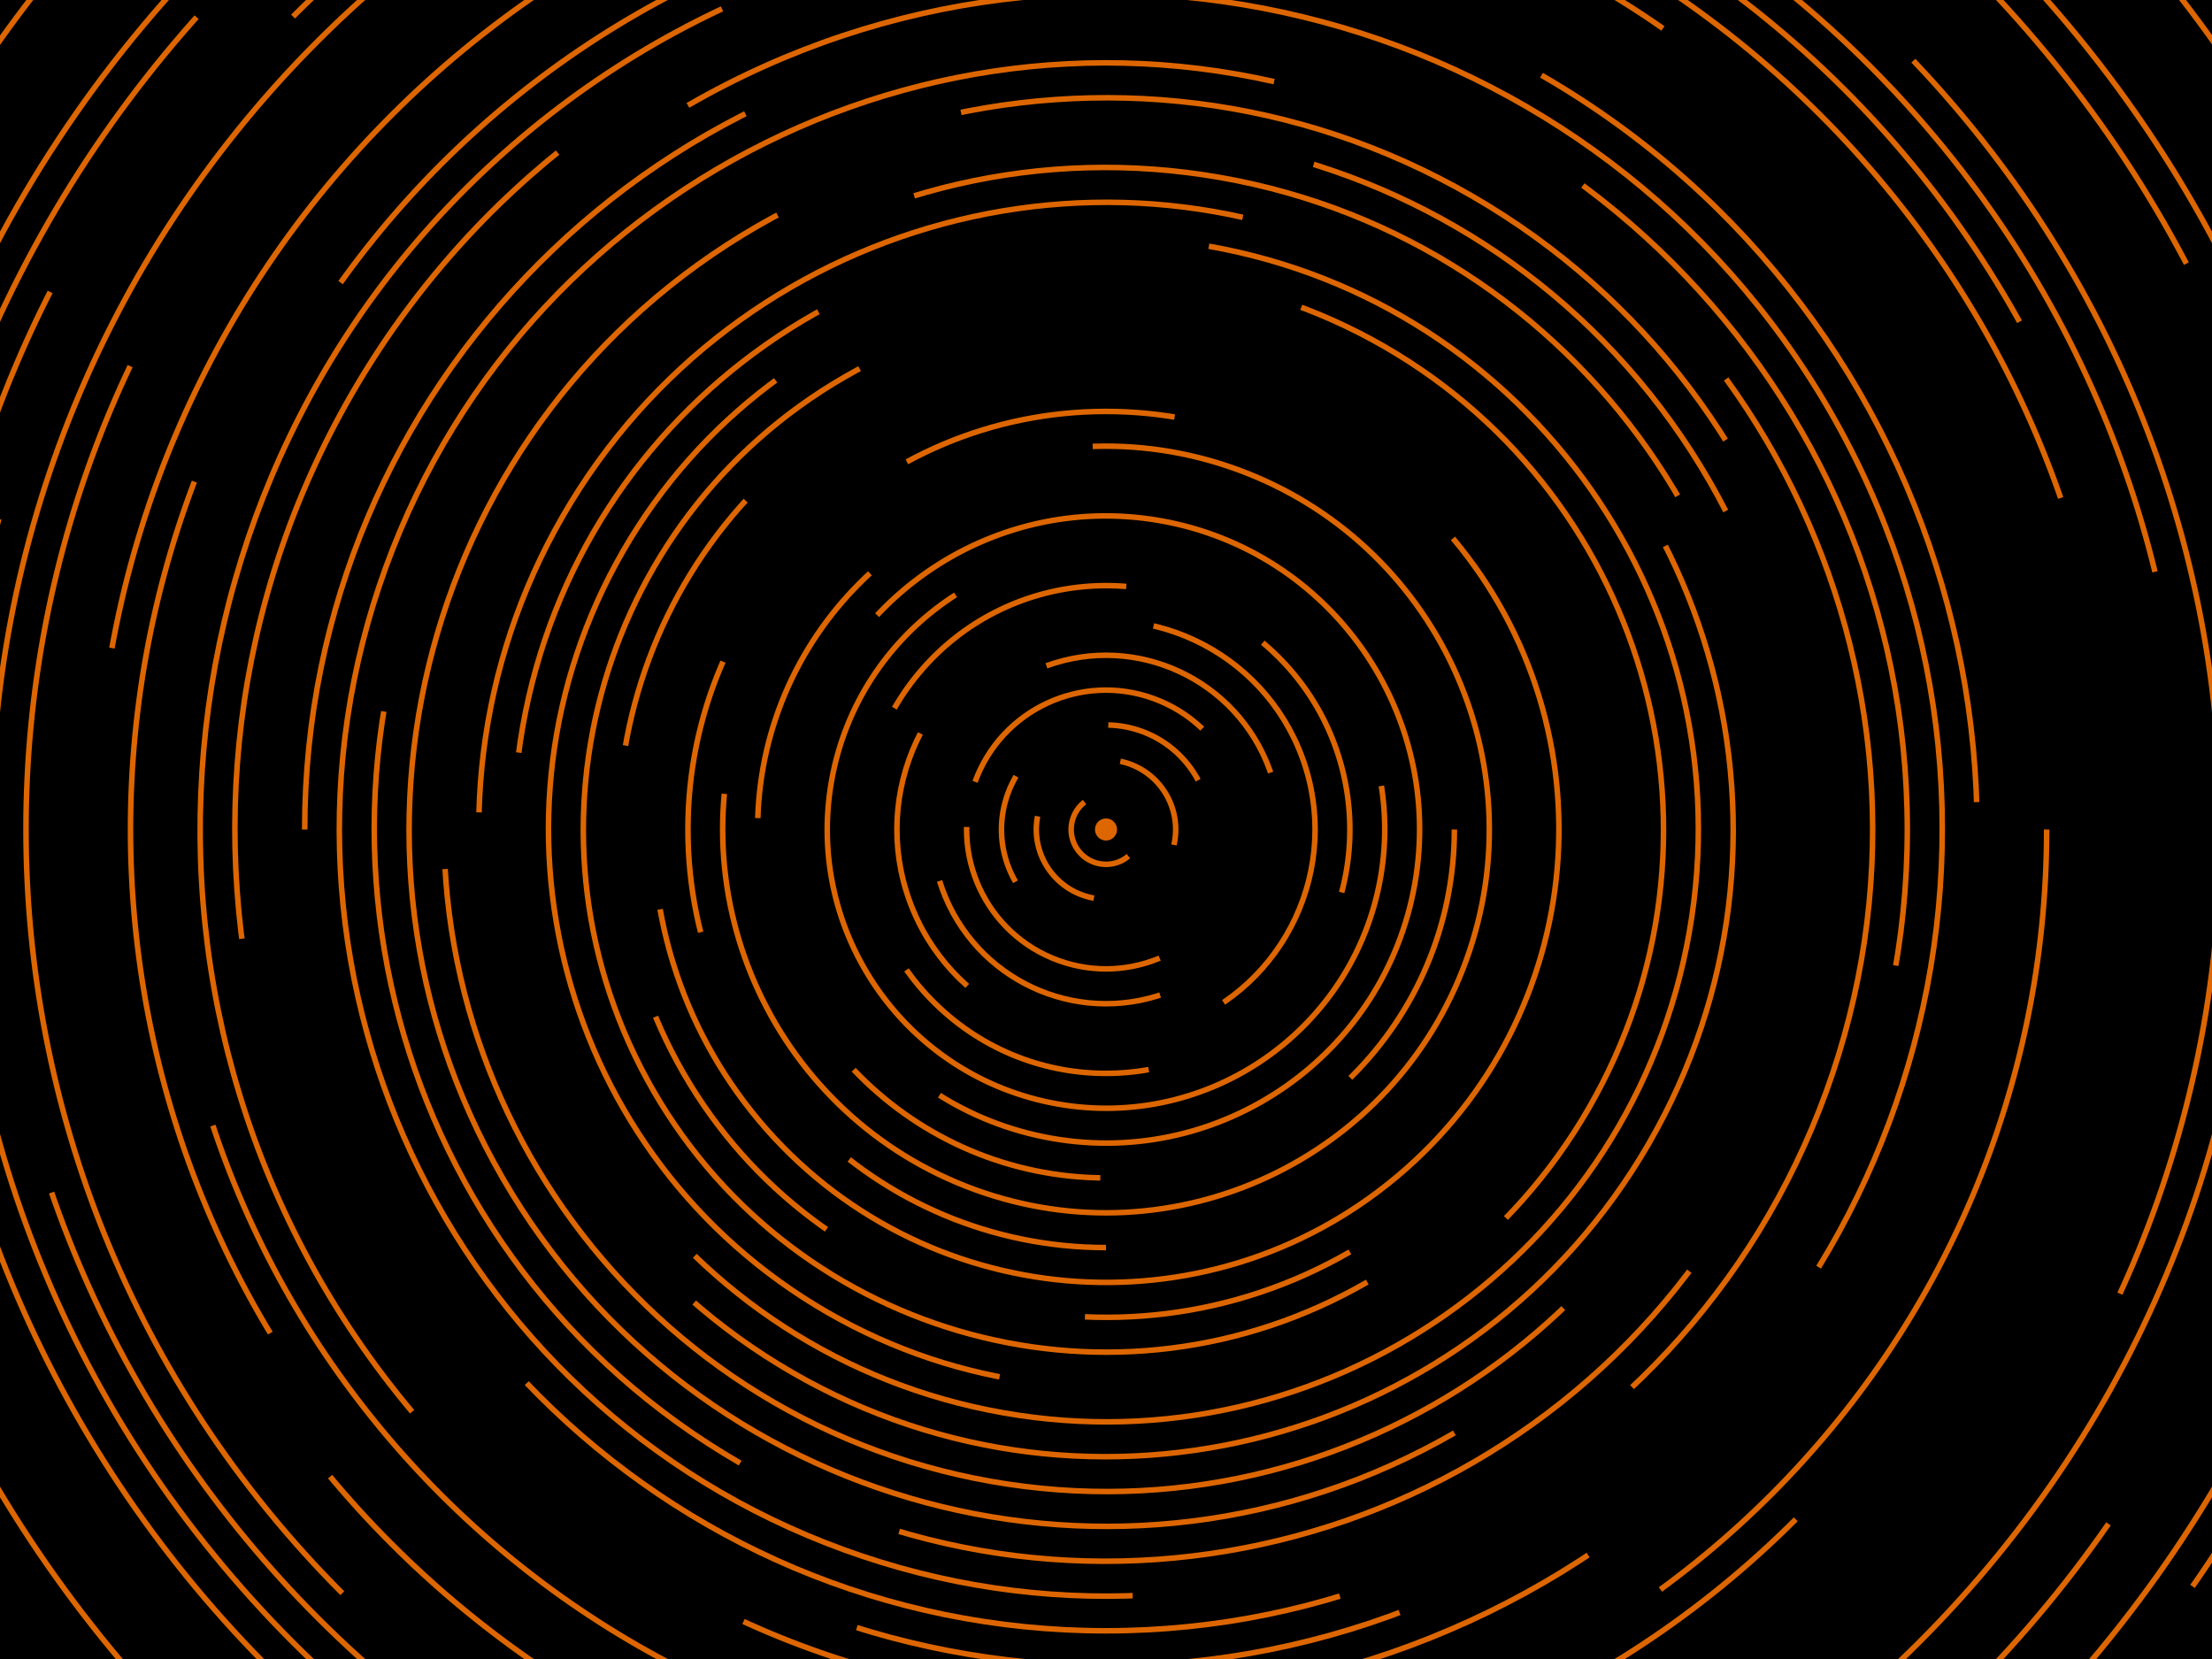
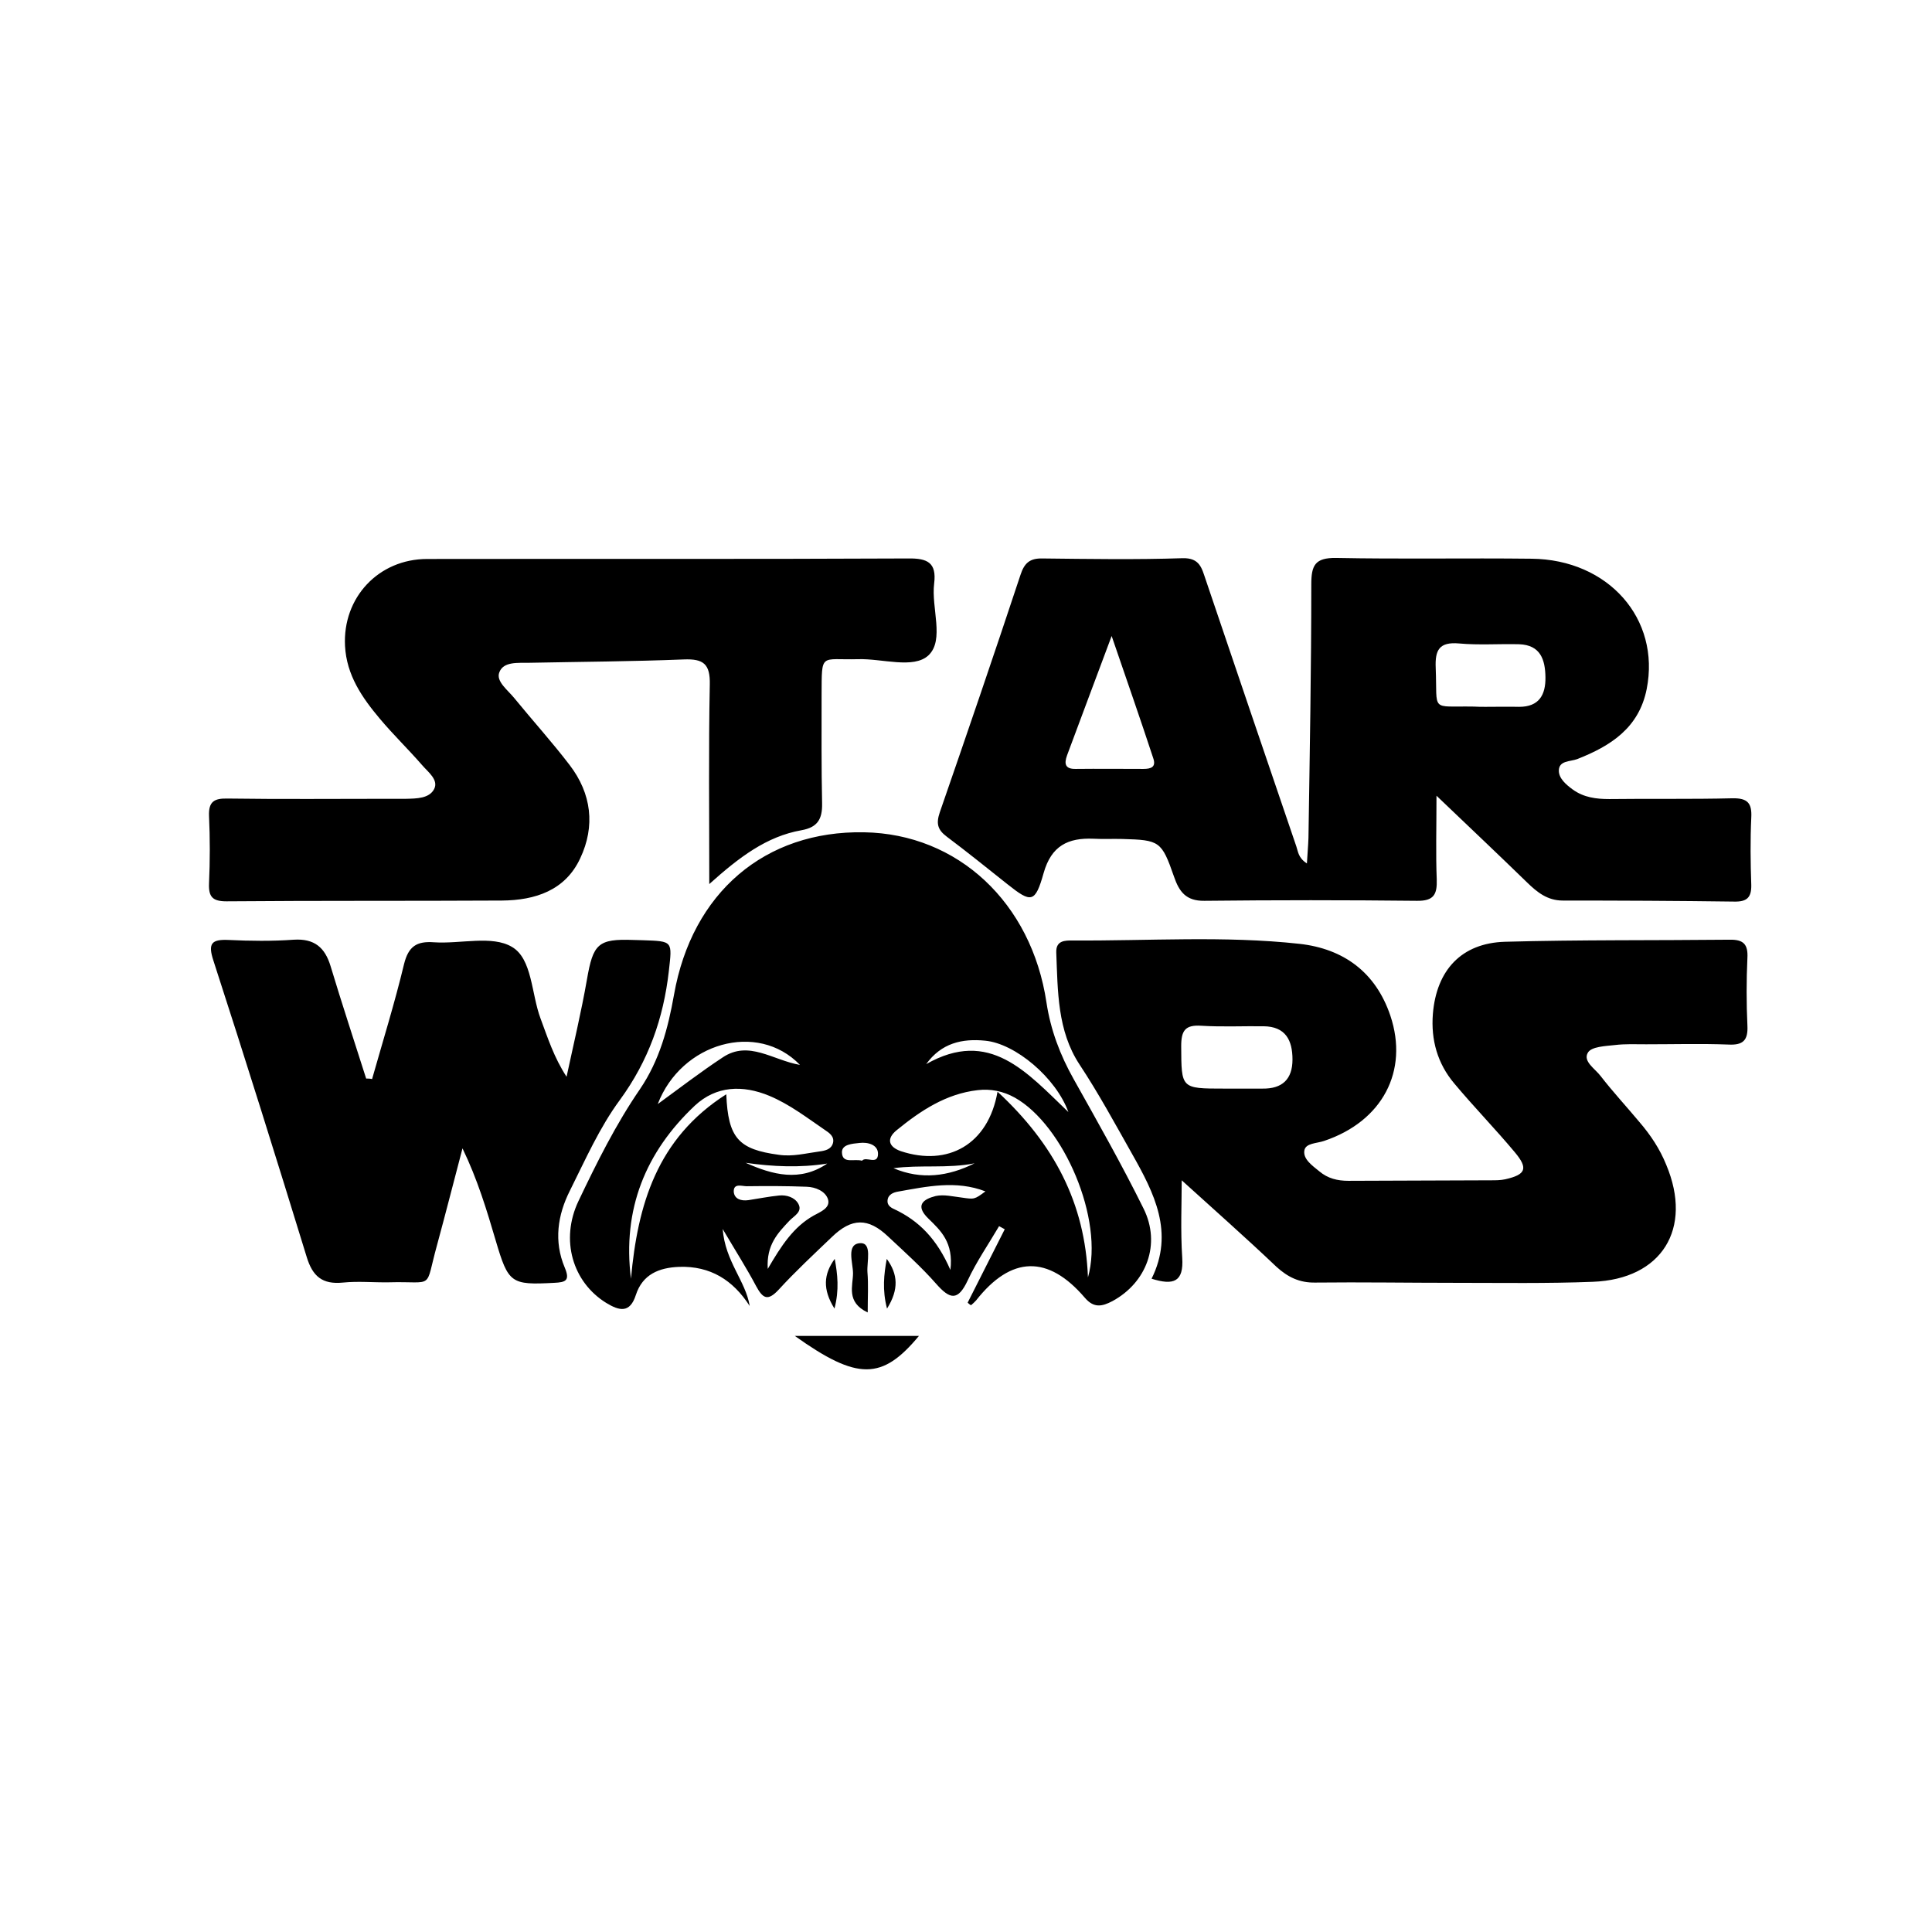
- <svg xmlns="http://www.w3.org/2000/svg" viewBox="0 0 2000 1500">
-   <rect fill="#000000" width="2000" height="1500" />
+ <svg xmlns="http://www.w3.org/2000/svg" id="ec1vn0t1xyzi1" viewBox="0 0 750 750" shape-rendering="geometricPrecision" text-rendering="geometricPrecision">
+   <style>#ec1vn0t1xyzi2 {animation: ec1vn0t1xyzi2_c_o 3000ms linear 1 normal forwards}@keyframes ec1vn0t1xyzi2_c_o { 0% {opacity: 0} 6.667% {opacity: 0.7} 16.667% {opacity: 0} 33.333% {opacity: 0.7} 50% {opacity: 0} 56.667% {opacity: 0.7} 66.667% {opacity: 0} 76.667% {opacity: 0} 100% {opacity: 1} }#ec1vn0t1xyzi3 {animation: ec1vn0t1xyzi3_c_o 3000ms linear 1 normal forwards}@keyframes ec1vn0t1xyzi3_c_o { 0% {opacity: 0} 6.667% {opacity: 0.7} 16.667% {opacity: 0} 33.333% {opacity: 0.7} 50% {opacity: 0} 56.667% {opacity: 0.7} 66.667% {opacity: 0} 76.667% {opacity: 0} 100% {opacity: 1} }</style>
  <defs>
-     <circle stroke="#D60" vector-effect="non-scaling-stroke" id="a" fill="none" stroke-width="5" r="315" />
-     <use id="f" href="#a" stroke-dasharray="100 100 100 9999" />
-     <use id="b" href="#a" stroke-dasharray="250 250 250 250 250 9999" />
-     <use id="e" href="#a" stroke-dasharray="1000 500 1000 500 9999" />
-     <use id="g" href="#a" stroke-dasharray="1500 9999" />
-     <use id="h" href="#a" stroke-dasharray="2000 500 500 9999" />
-     <use id="j" href="#a" stroke-dasharray="800 800 800 800 800 9999" />
-     <use id="k" href="#a" stroke-dasharray="1200 1200 1200 1200 1200 9999" />
-     <use id="l" href="#a" stroke-dasharray="1600 1600 1600 1600 1600 9999" />
+     <radialGradient id="ec1vn0t1xyzi2-stroke" cx="0" cy="0" r="27.355" spreadMethod="pad" gradientUnits="userSpaceOnUse" gradientTransform="matrix(1 0 0 0.675722 -0.000458 -0.0004959818)" />
+     <radialGradient id="ec1vn0t1xyzi3-stroke" cx="0" cy="0" r="27.355" spreadMethod="pad" gradientUnits="userSpaceOnUse" gradientTransform="matrix(1 0 0 0.675722 -0.000458 -0.0004959818)" />
  </defs>
-   <g transform="translate(1000 750)" stroke-opacity="1">
-     <g transform="rotate(0 0 0)">
-       <circle fill="#D60" fill-opacity="1" r="10" />
-       <g transform="rotate(0 0 0)">
-         <use href="#f" transform="scale(.1) rotate(50 0 0)" />
-         <use href="#f" transform="scale(.2) rotate(100 0 0)" />
-         <use href="#f" transform="scale(.3) rotate(150 0 0)" />
-       </g>
-       <g transform="rotate(0 0 0)">
-         <use href="#b" transform="scale(.4) rotate(200 0 0)" />
-         <use href="#z" transform="scale(.5) rotate(250 0 0)" />
-       </g>
-       <g id="z" transform="rotate(0 0 0)">
-         <g transform="rotate(0 0 0)">
-           <use href="#b" />
-           <use href="#b" transform="scale(1.2) rotate(90 0 0)" />
-           <use href="#b" transform="scale(1.4) rotate(60 0 0)" />
-           <use href="#e" transform="scale(1.6) rotate(120 0 0)" />
-           <use href="#e" transform="scale(1.8) rotate(30 0 0)" />
-         </g>
-       </g>
-       <g id="y" transform="rotate(0 0 0)">
-         <g transform="rotate(0 0 0)">
-           <use href="#e" transform="scale(1.1) rotate(20 0 0)" />
-           <use href="#g" transform="scale(1.3) rotate(-40 0 0)" />
-           <use href="#g" transform="scale(1.5) rotate(60 0 0)" />
-           <use href="#h" transform="scale(1.7) rotate(-80 0 0)" />
-           <use href="#j" transform="scale(1.9) rotate(100 0 0)" />
-         </g>
-       </g>
-       <g transform="rotate(0 0 0)">
-         <g transform="rotate(0 0 0)">
-           <g transform="rotate(0 0 0)">
-             <use href="#h" transform="scale(2) rotate(60 0 0)" />
-             <use href="#j" transform="scale(2.1) rotate(120 0 0)" />
-             <use href="#j" transform="scale(2.3) rotate(180 0 0)" />
-             <use href="#h" transform="scale(2.4) rotate(240 0 0)" />
-             <use href="#j" transform="scale(2.5) rotate(300 0 0)" />
-           </g>
-           <use href="#y" transform="scale(2) rotate(180 0 0)" />
-           <use href="#j" transform="scale(2.7)" />
-           <use href="#j" transform="scale(2.8) rotate(45 0 0)" />
-           <use href="#j" transform="scale(2.9) rotate(90 0 0)" />
-           <use href="#k" transform="scale(3.1) rotate(135 0 0)" />
-           <use href="#k" transform="scale(3.2) rotate(180 0 0)" />
-         </g>
-         <use href="#k" transform="scale(3.3) rotate(225 0 0)" />
-         <use href="#k" transform="scale(3.5) rotate(270 0 0)" />
-         <use href="#k" transform="scale(3.6) rotate(315 0 0)" />
-         <use href="#k" transform="scale(3.7)" />
-         <use href="#k" transform="scale(3.9) rotate(75 0 0)" />
-       </g>
-     </g>
-   </g>
+   <ellipse id="ec1vn0t1xyzi2" rx="26.684" ry="17.813" transform="matrix(1 0 0 1 302.5403 434.6464)" opacity="0" fill="rgb(128,0,0)" stroke="url(#ec1vn0t1xyzi2-stroke)" stroke-width="1.343" />
+   <ellipse id="ec1vn0t1xyzi3" rx="26.684" ry="17.813" transform="matrix(1 0 0 1 367.2226 434.6464)" opacity="0" fill="rgb(128,0,0)" stroke="url(#ec1vn0t1xyzi3-stroke)" stroke-width="1.343" />
+   <path id="ec1vn0t1xyzi4" d="M557.641,308.893C557.641,321.593,557.341,331.493,557.741,341.393C557.941,347.293,556.541,349.793,550.041,349.693C522.541,349.393,495.041,349.393,467.541,349.693C460.341,349.793,457.741,346.093,455.741,340.293C450.941,326.493,450.141,326.093,435.741,325.693C432.041,325.593,428.241,325.793,424.441,325.593C414.641,325.193,408.141,328.293,405.141,338.893C401.841,350.593,400.341,350.593,391.141,343.293C383.341,337.093,375.541,330.793,367.541,324.793C363.941,322.093,363.341,319.693,364.841,315.293C375.441,284.693,385.941,253.993,396.141,223.193C397.641,218.593,399.741,216.693,404.641,216.793C422.741,216.993,440.941,217.293,459.041,216.693C465.841,216.493,466.541,220.693,468.041,224.993C479.741,259.493,491.441,294.093,503.241,328.593C503.941,330.593,503.941,332.993,507.341,335.193C507.541,331.493,507.841,328.393,507.941,325.293C508.441,292.493,509.041,259.693,509.041,226.893C509.041,219.493,510.441,216.493,518.641,216.593C543.941,217.093,569.241,216.593,594.541,216.893C624.341,217.193,644.641,240.193,639.241,267.493C636.241,282.593,625.241,289.593,612.241,294.693C609.541,295.693,605.141,295.193,605.141,299.193C605.141,302.193,607.941,304.593,610.541,306.493C614.841,309.593,619.641,310.193,624.741,310.193C640.641,309.993,656.641,310.293,672.541,309.893C678.441,309.793,680.141,311.793,679.841,317.393C679.441,326.093,679.541,334.893,679.841,343.593C679.941,348.493,678.041,350.093,673.241,349.993C651.041,349.693,628.841,349.593,606.641,349.593C600.741,349.593,596.741,346.393,592.841,342.593C581.941,331.993,570.841,321.493,557.641,308.893ZM576.741,274.393C576.741,274.393,576.741,274.393,576.741,274.393C581.041,274.393,585.441,274.293,589.741,274.393C597.441,274.393,600.041,269.793,599.941,262.893C599.841,256.093,598.041,250.393,589.741,250.093C581.941,249.893,574.141,250.493,566.441,249.793C558.641,249.093,557.041,252.393,557.341,259.293C558.041,276.693,555.041,273.993,572.041,274.293C573.641,274.393,575.141,274.393,576.741,274.393ZM431.541,246.893C425.141,264.093,419.641,278.593,414.241,293.193C413.041,296.493,413.441,298.593,417.641,298.493C426.341,298.393,435.141,298.493,443.841,298.493C446.841,298.493,448.941,297.793,447.641,294.193C442.741,279.293,437.541,264.393,431.541,246.893ZM458.741,458.193C458.741,466.793,458.241,477.593,458.941,488.293C459.541,497.593,455.641,499.093,447.041,496.393C455.941,478.493,448.041,463.093,439.441,447.893C432.841,436.193,426.441,424.393,419.041,413.193C410.441,400.093,410.641,384.793,410.041,369.793C409.841,364.993,413.541,365.093,416.441,365.093C445.841,365.293,475.241,363.193,504.441,366.393C521.541,368.293,534.041,377.393,539.741,394.293C546.941,415.793,536.641,435.293,514.041,442.893C511.241,443.893,506.741,443.693,506.341,446.693C505.841,449.993,509.441,452.493,512.141,454.693C515.441,457.493,519.241,458.393,523.441,458.393C541.841,458.293,560.341,458.293,578.741,458.193C580.641,458.193,582.541,458.193,584.341,457.793C592.341,455.993,593.341,453.593,588.041,447.293C580.441,438.193,572.141,429.693,564.541,420.593C558.041,412.893,555.441,403.693,556.241,393.593C557.641,376.593,567.341,366.093,584.241,365.593C613.241,364.793,642.341,365.093,671.441,364.793C676.741,364.693,678.641,366.493,678.341,371.893C677.941,380.593,677.941,389.393,678.341,398.093C678.641,403.893,676.641,405.793,670.941,405.493C660.341,405.093,649.741,405.393,639.041,405.393C634.941,405.393,630.841,405.193,626.841,405.693C623.141,406.093,617.841,406.293,616.441,408.593C614.341,411.993,619.241,414.893,621.341,417.693C626.141,423.893,631.441,429.593,636.441,435.593C640.741,440.593,644.341,445.993,646.841,452.193C657.241,476.993,645.141,496.593,618.341,497.593C600.541,498.293,582.741,497.993,564.941,497.993C546.841,497.993,528.641,497.693,510.541,497.893C504.441,497.993,499.941,495.793,495.541,491.793C483.341,480.193,470.841,469.193,458.741,458.193ZM478.041,422.593C482.041,422.593,486.141,422.593,490.141,422.593C497.741,422.693,501.741,418.993,501.741,411.293C501.741,403.793,499.041,398.493,490.541,398.393C482.441,398.293,474.341,398.693,466.341,398.193C460.141,397.793,458.541,399.993,458.541,406.093C458.641,422.593,458.341,422.593,475.241,422.593C476.241,422.593,477.141,422.593,478.041,422.593ZM375.641,505.693C380.441,496.193,385.241,486.693,390.041,477.193C389.341,476.793,388.541,476.393,387.841,475.993C383.741,482.993,379.041,489.793,375.641,497.093C371.841,505.193,368.741,504.393,363.441,498.393C357.641,491.793,351.141,485.993,344.741,479.993C337.041,472.693,330.641,472.693,322.841,480.293C315.841,486.993,308.741,493.593,302.241,500.693C298.041,505.193,296.141,504.093,293.541,499.293C289.941,492.493,285.741,485.893,280.541,477.093C281.541,489.793,289.441,497.193,291.041,506.993C284.541,496.893,275.741,491.393,263.641,491.793C255.841,492.093,249.441,494.693,246.841,502.693C244.541,509.893,240.441,508.893,235.341,505.793C222.241,497.693,217.441,481.293,224.541,466.293C231.641,451.393,239.041,436.493,248.441,422.793C256.041,411.593,259.341,399.193,261.641,386.193C268.641,346.493,296.941,322.393,335.441,323.093C371.841,323.693,400.441,350.393,406.241,389.193C407.841,399.793,411.541,409.593,416.841,418.993C426.141,435.593,435.541,452.193,443.941,469.193C450.741,482.893,445.141,497.893,431.841,505.093C427.841,507.193,424.641,507.893,421.141,503.793C406.841,487.093,392.541,487.493,378.941,504.793C378.341,505.493,377.641,506.093,376.941,506.693C376.541,506.493,376.041,506.093,375.641,505.693ZM422.341,495.893C428.741,473.393,412.841,436.693,393.941,426.093C389.441,423.593,384.541,422.593,379.541,423.193C367.241,424.593,357.341,431.193,348.141,438.693C344.041,441.993,344.841,445.193,349.741,446.893C367.941,452.893,383.641,444.393,387.241,423.793C409.141,444.093,421.241,466.993,422.341,495.893ZM244.941,496.393C247.541,467.793,254.941,441.993,281.941,424.793C282.641,441.893,286.741,446.193,302.341,448.293C307.741,449.093,312.841,447.693,318.141,446.993C320.341,446.693,322.641,446.193,323.341,443.793C324.041,441.193,321.941,439.793,320.141,438.593C313.241,433.893,306.541,428.693,298.641,425.393C288.241,421.093,278.041,421.493,269.741,429.193C250.641,447.193,241.541,469.393,244.941,496.393ZM298.041,492.593C303.341,483.493,308.041,476.293,315.841,471.893C318.341,470.493,322.441,468.993,321.441,465.593C320.441,462.393,316.541,460.793,313.141,460.693C305.441,460.393,297.641,460.393,289.841,460.493C288.041,460.493,284.741,459.193,284.841,462.593C285.041,465.493,287.741,466.293,290.541,465.893C294.541,465.293,298.441,464.493,302.441,464.093C305.341,463.793,308.441,464.793,309.841,467.193C311.741,470.393,308.241,471.993,306.441,473.893C302.041,478.593,297.441,483.193,298.041,492.593ZM368.941,492.993C370.241,482.293,365.141,477.693,360.441,473.093C355.041,467.893,358.441,465.493,363.241,464.293C366.441,463.593,369.941,464.493,373.341,464.893C378.241,465.593,378.241,465.693,382.541,462.493C371.141,458.093,359.841,460.593,348.541,462.593C346.841,462.893,344.741,463.693,344.541,465.993C344.341,467.793,345.741,468.793,347.141,469.393C356.741,473.893,363.741,480.993,368.941,492.993ZM310.541,413.393C294.041,396.293,264.441,404.793,255.341,428.593C263.841,422.393,272.041,416.093,280.541,410.493C290.641,403.693,300.041,411.593,310.541,413.393ZM359.541,413.093C384.141,399.093,398.541,416.193,414.741,431.693C409.941,418.393,394.141,405.093,382.441,403.993C373.541,403.093,365.441,404.893,359.541,413.093ZM289.441,451.393C299.941,456.093,310.541,458.893,321.141,451.693C310.541,453.393,299.941,452.893,289.441,451.393ZM346.841,453.493C357.641,458.093,368.141,456.693,378.341,451.593C367.941,453.693,357.241,452.093,346.841,453.493ZM334.641,450.593C336.141,448.693,340.841,452.493,340.841,447.893C340.841,444.393,336.941,443.293,333.641,443.693C330.941,443.993,326.841,444.193,326.841,447.293C326.941,451.993,331.541,449.693,334.641,450.593ZM311.141,322.293C317.341,321.193,319.241,317.993,319.141,311.993C318.841,297.893,318.941,283.893,318.941,269.793C319.041,253.093,318.341,256.293,333.141,255.893C342.441,255.593,354.641,259.793,360.441,254.393C366.741,248.393,361.441,235.993,362.641,226.493C363.641,218.393,360.041,216.693,352.541,216.793C290.341,217.093,228.141,216.893,165.841,216.993C146.941,216.993,132.941,231.993,133.941,250.793C134.541,262.093,140.541,270.793,147.441,278.993C152.641,285.193,158.541,290.893,163.841,296.993C166.141,299.693,170.341,302.693,168.541,306.293C166.641,309.993,161.741,309.993,157.641,310.093C155.441,310.093,153.241,310.093,151.041,310.093C130.141,310.093,109.141,310.293,88.241,309.993C83.141,309.893,80.941,311.193,81.141,316.693C81.541,325.393,81.541,334.193,81.141,342.993C80.941,348.193,82.541,349.893,87.941,349.893C123.541,349.593,159.241,349.793,194.841,349.593C207.741,349.493,219.441,345.693,225.241,333.193C231.141,320.693,229.641,308.093,221.141,296.993C214.341,288.093,206.741,279.693,199.641,270.993C197.141,267.893,192.441,264.493,193.841,260.993C195.441,256.693,201.141,257.393,205.441,257.293C225.441,256.893,245.441,256.793,265.441,255.993C273.041,255.693,275.741,257.693,275.541,265.793C275.041,290.793,275.341,315.793,275.341,343.193C286.941,332.793,297.541,324.693,311.141,322.293ZM142.141,418.693C137.541,404.193,132.741,389.693,128.341,375.093C126.141,367.793,122.041,364.293,114.041,364.793C105.641,365.393,97.141,365.293,88.741,364.893C82.141,364.593,80.641,366.193,82.841,372.893C95.241,411.093,107.241,449.493,119.041,487.893C121.341,495.493,125.141,498.693,133.141,497.893C139.041,497.293,145.041,497.893,150.941,497.793C169.041,497.293,164.741,501.093,169.641,483.393C173.041,470.893,176.241,458.293,179.541,445.793C185.341,457.793,188.941,469.693,192.441,481.593C197.341,498.193,198.341,498.893,215.141,497.993C219.641,497.793,221.341,497.093,219.241,492.093C214.941,481.893,216.441,471.693,221.241,462.193C227.241,450.193,232.741,437.693,240.641,426.993C251.741,411.793,257.541,395.393,259.641,376.993C260.941,365.293,261.341,365.393,249.541,364.993C248.341,364.993,247.041,364.893,245.841,364.893C232.141,364.393,230.241,366.393,227.841,380.293C225.641,392.893,222.641,405.393,219.941,417.993C215.041,410.493,212.641,402.893,209.841,395.393C206.241,385.793,206.641,372.193,198.741,367.593C191.041,362.993,178.741,366.493,168.441,365.793C161.741,365.293,158.541,367.393,156.841,374.293C153.241,389.293,148.641,404.093,144.441,418.893C143.641,418.693,142.941,418.693,142.141,418.693ZM356.741,518.593C341.341,518.593,325.941,518.593,308.541,518.593C332.941,535.993,342.441,535.793,356.741,518.593ZM336.741,493.893C336.441,489.893,338.641,482.493,334.041,482.593C328.341,482.793,331.141,490.193,331.141,494.293C331.141,499.093,328.341,505.493,336.841,509.493C336.841,503.493,337.141,498.593,336.741,493.893ZM344.341,507.993C349.041,500.493,348.541,494.593,344.241,488.693C343.141,494.693,342.441,500.693,344.341,507.993ZM324.041,488.693C319.741,494.593,319.241,500.493,323.941,507.993C325.841,500.693,325.141,494.693,324.041,488.693Z" fill="rgb(0,0,0)" stroke="none" stroke-width="1" />
</svg>
